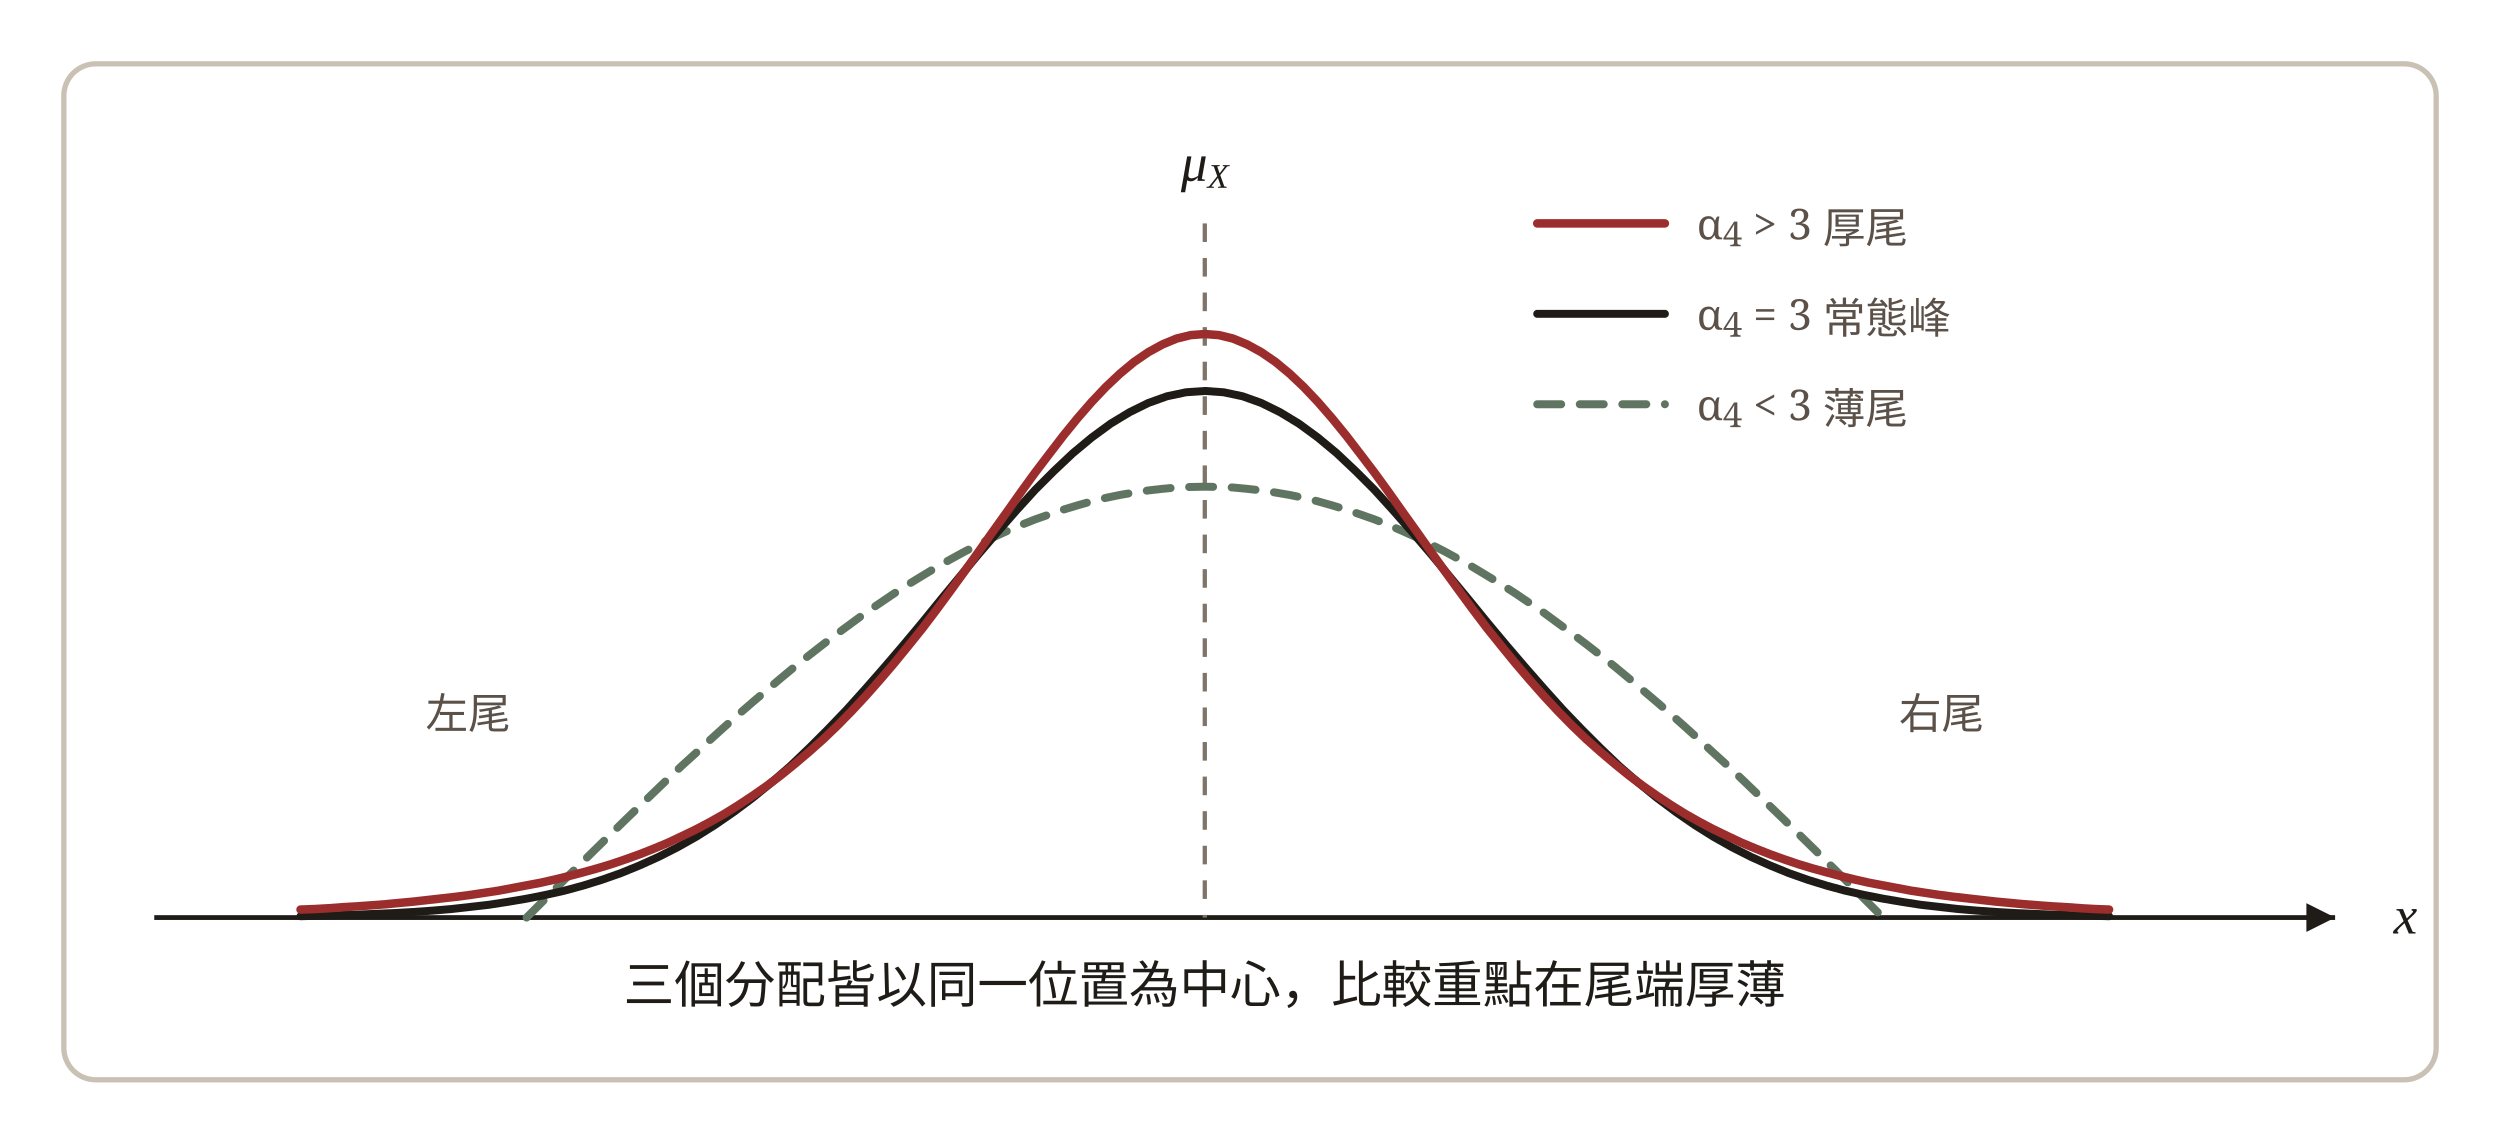
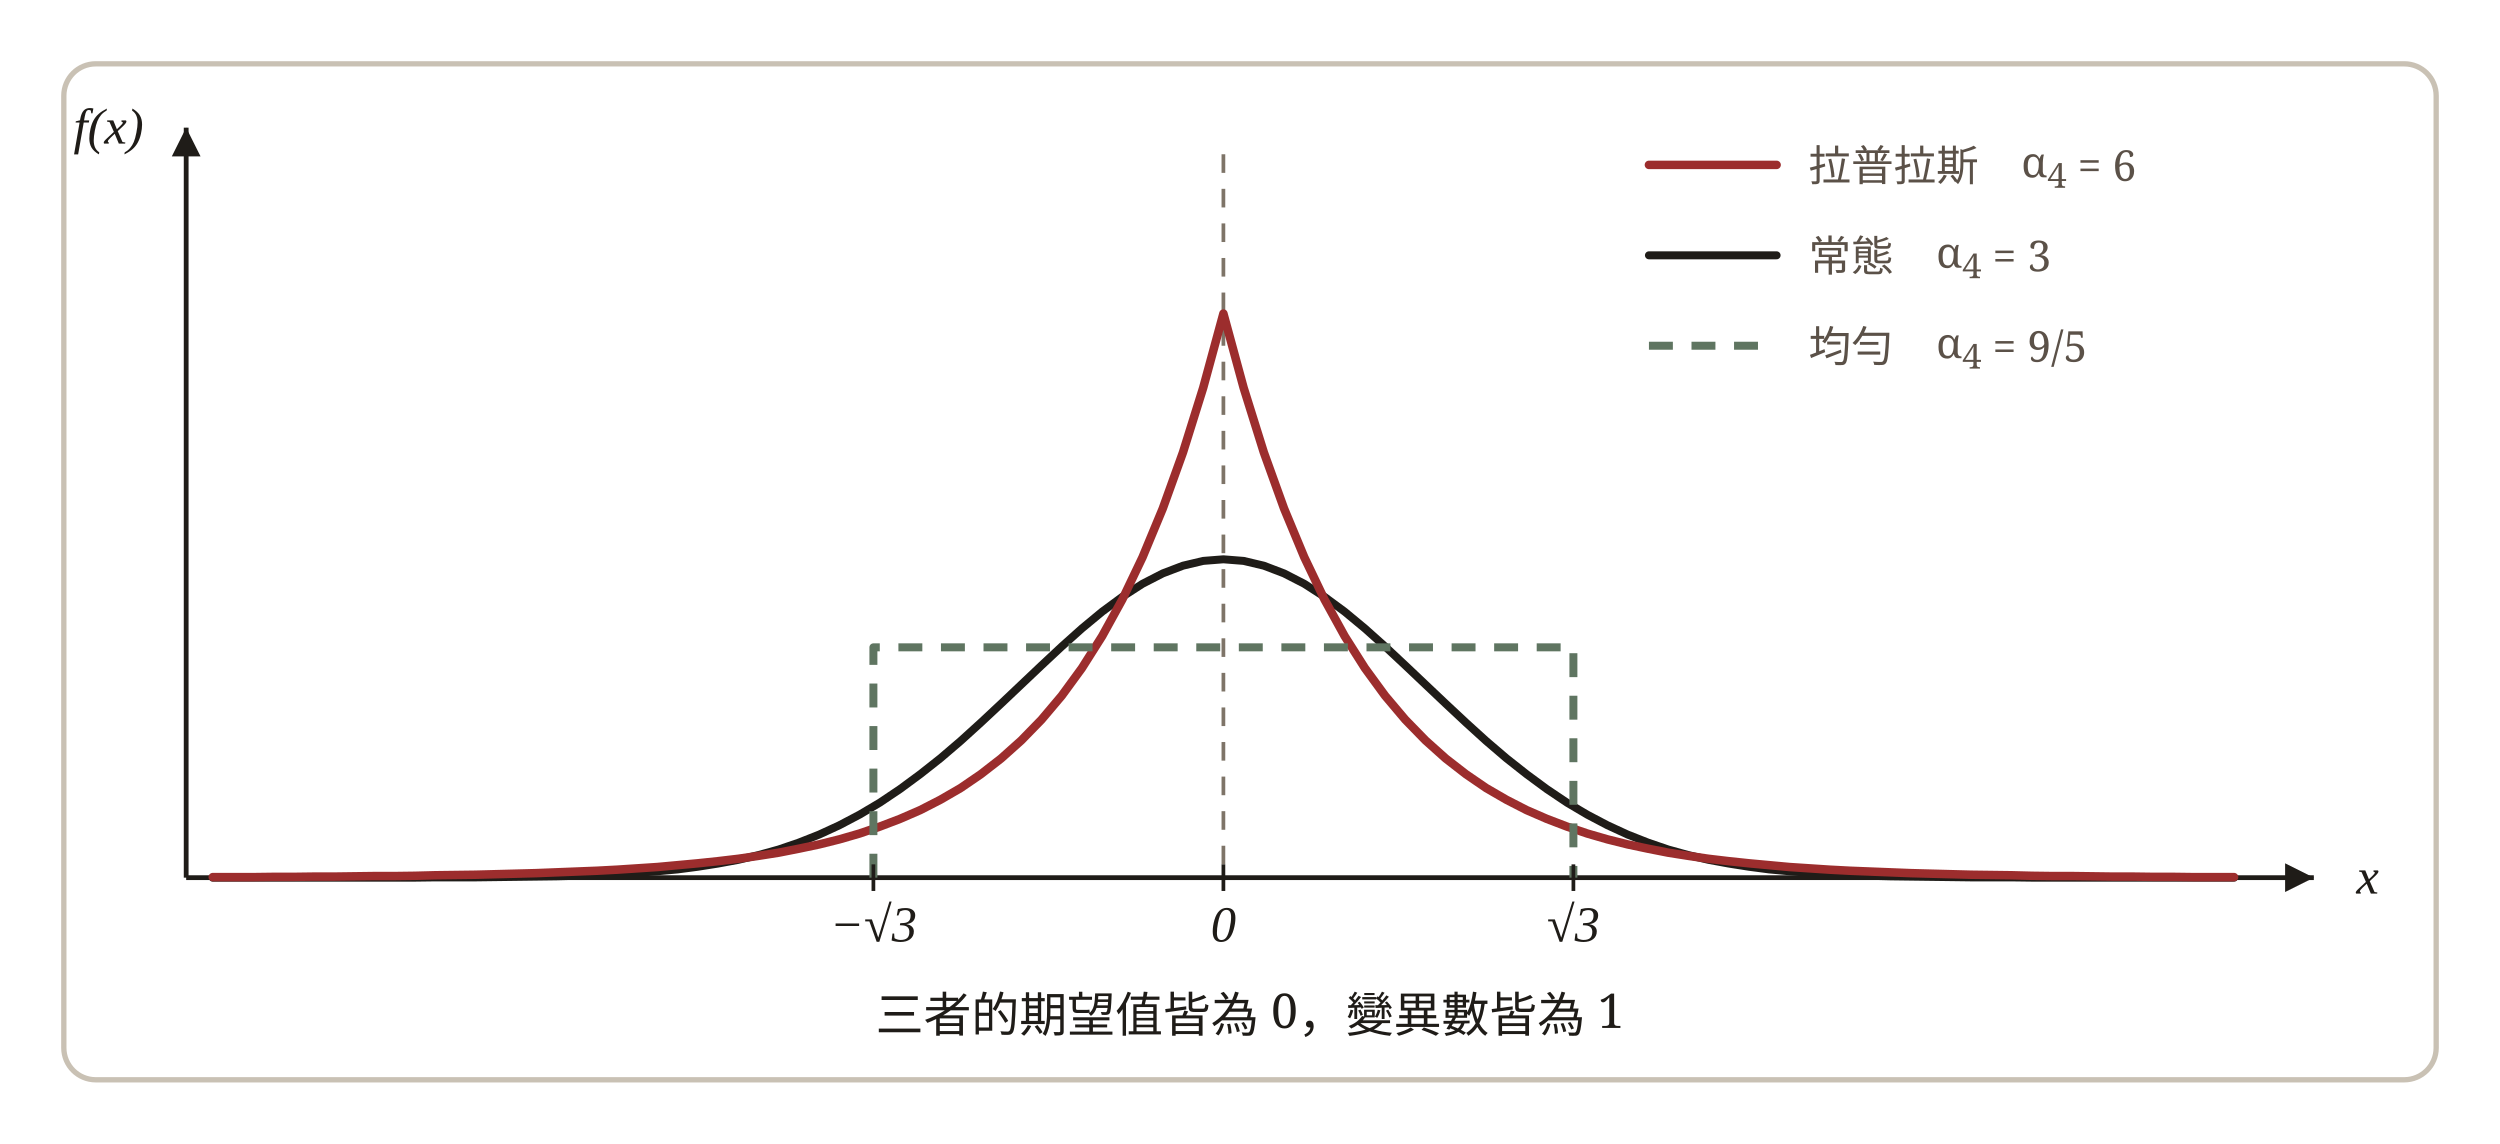
<svg xmlns="http://www.w3.org/2000/svg" width="940" height="430" viewBox="0 0 940 430" role="img" aria-labelledby="title desc">
  <defs>
    <marker id="axis-arrow" markerWidth="8" markerHeight="8" refX="7" refY="4" orient="auto">
      <path d="M 1 1 L 7 4 L 1 7 Z" fill="#1f1c18" />
    </marker>
    <style>
      .frame { fill: none; stroke: #c9c1b4; stroke-width: 2; }
      .axis { stroke: #1f1c18; stroke-width: 1.8; marker-end: url(#axis-arrow); }
+       .tick { stroke: #1f1c18; stroke-width: 1.4; }
+       .guide { stroke: #7e7468; stroke-width: 1.4; stroke-dasharray: 7 6; }
      .normal { fill: none; stroke: #1f1c18; stroke-width: 3; stroke-linecap: round; stroke-linejoin: round; }
-       .thick { fill: none; stroke: #9c2d2d; stroke-width: 3.2; stroke-linecap: round; stroke-linejoin: round; }
-       .thin { fill: none; stroke: #5f7561; stroke-width: 3; stroke-dasharray: 9 7; stroke-linecap: round; stroke-linejoin: round; }
-       .guide { stroke: #7e7468; stroke-width: 1.6; stroke-dasharray: 7 6; }
-       .label { font-family: "Noto Serif TC", "Songti TC", Georgia, serif; fill: #1f1c18; font-size: 19px; }
+       .laplace { fill: none; stroke: #9c2d2d; stroke-width: 3.2; stroke-linecap: round; stroke-linejoin: round; }
+       .uniform { fill: none; stroke: #5f7561; stroke-width: 3; stroke-dasharray: 9 7; stroke-linejoin: round; }
+       .label { font-family: "Noto Serif TC", "Songti TC", Georgia, serif; fill: #1f1c18; font-size: 18px; }
      .small { font-family: "Noto Serif TC", "Songti TC", Georgia, serif; fill: #5b5148; font-size: 16px; }
-       .math { font-family: Georgia, "Times New Roman", serif; font-style: italic; fill: #1f1c18; font-size: 20px; }
+       .math { font-family: Georgia, "Times New Roman", serif; font-style: italic; fill: #1f1c18; font-size: 19px; }
      .sub { font-size: 13px; baseline-shift: sub; }
    </style>
  </defs>
  <rect class="frame" x="24" y="24" width="892" height="382" rx="12" />
-   <g transform="translate(58,42)">
-     <line class="axis" x1="0" y1="303" x2="820" y2="303" />
-     <line class="guide" x1="395" y1="42" x2="395" y2="303" />
-     <path class="thin" d="M 140.0 303.0 L 145.3 297.7 L 150.6 292.4 L 155.9 287.1 L 161.2 281.9 L 166.6 276.6 L 171.9 271.4 L 177.2 266.2 L 182.5 261.1 L 187.8 256.0 L 193.1 250.9 L 198.4 245.9 L 203.8 241.0 L 209.1 236.1 L 214.4 231.3 L 219.7 226.6 L 225.0 222.0 L 230.3 217.5 L 235.6 213.0 L 240.9 208.6 L 246.2 204.4 L 251.6 200.2 L 256.9 196.2 L 262.2 192.3 L 267.5 188.4 L 272.8 184.8 L 278.1 181.2 L 283.4 177.8 L 288.8 174.5 L 294.1 171.3 L 299.4 168.3 L 304.7 165.4 L 310.0 162.7 L 315.3 160.1 L 320.6 157.7 L 325.9 155.4 L 331.2 153.3 L 336.6 151.4 L 341.9 149.6 L 347.2 148.0 L 352.5 146.5 L 357.8 145.2 L 363.1 144.1 L 368.4 143.2 L 373.8 142.4 L 379.1 141.8 L 384.4 141.3 L 389.7 141.1 L 395.0 141.0 L 400.3 141.1 L 405.6 141.3 L 410.9 141.8 L 416.2 142.4 L 421.6 143.2 L 426.9 144.1 L 432.2 145.2 L 437.5 146.5 L 442.8 148.0 L 448.1 149.6 L 453.4 151.4 L 458.8 153.3 L 464.1 155.4 L 469.4 157.7 L 474.7 160.1 L 480.0 162.7 L 485.3 165.4 L 490.6 168.3 L 495.9 171.3 L 501.2 174.5 L 506.6 177.8 L 511.9 181.2 L 517.2 184.8 L 522.5 188.4 L 527.8 192.3 L 533.1 196.2 L 538.4 200.2 L 543.8 204.4 L 549.1 208.6 L 554.4 213.0 L 559.7 217.5 L 565.0 222.0 L 570.3 226.6 L 575.6 231.3 L 580.9 236.1 L 586.2 241.0 L 591.6 245.9 L 596.9 250.9 L 602.2 256.0 L 607.5 261.1 L 612.8 266.2 L 618.1 271.4 L 623.4 276.6 L 628.8 281.9 L 634.1 287.1 L 639.4 292.4 L 644.7 297.7 L 650.0 303.0" />
-     <path class="normal" d="M 55.0 302.5 L 62.1 302.3 L 69.2 302.1 L 76.2 301.9 L 83.3 301.6 L 90.4 301.3 L 97.5 300.9 L 104.6 300.4 L 111.7 299.8 L 118.8 299.0 L 125.8 298.2 L 132.9 297.1 L 140.0 295.9 L 147.1 294.5 L 154.2 292.9 L 161.2 291.0 L 168.3 288.8 L 175.4 286.3 L 182.5 283.4 L 189.6 280.2 L 196.7 276.6 L 203.8 272.6 L 210.8 268.2 L 217.9 263.3 L 225.0 258.0 L 232.1 252.2 L 239.2 246.0 L 246.2 239.3 L 253.3 232.2 L 260.4 224.8 L 267.5 216.9 L 274.6 208.8 L 281.7 200.5 L 288.8 192.0 L 295.8 183.4 L 302.9 174.8 L 310.0 166.3 L 317.1 158.0 L 324.2 149.9 L 331.2 142.2 L 338.3 135.1 L 345.4 128.4 L 352.5 122.5 L 359.6 117.3 L 366.7 113.0 L 373.8 109.5 L 380.8 107.0 L 387.9 105.5 L 395.0 105.0 L 402.1 105.5 L 409.2 107.0 L 416.2 109.5 L 423.3 113.0 L 430.4 117.3 L 437.5 122.5 L 444.6 128.4 L 451.7 135.1 L 458.8 142.2 L 465.8 149.9 L 472.9 158.0 L 480.0 166.3 L 487.1 174.8 L 494.2 183.4 L 501.2 192.0 L 508.3 200.5 L 515.4 208.8 L 522.5 216.9 L 529.6 224.8 L 536.7 232.2 L 543.8 239.3 L 550.8 246.0 L 557.9 252.2 L 565.0 258.0 L 572.1 263.3 L 579.2 268.2 L 586.2 272.6 L 593.3 276.6 L 600.4 280.2 L 607.5 283.4 L 614.6 286.3 L 621.7 288.8 L 628.8 291.0 L 635.8 292.9 L 642.9 294.5 L 650.0 295.9 L 657.1 297.1 L 664.2 298.2 L 671.2 299.0 L 678.3 299.8 L 685.4 300.4 L 692.5 300.9 L 699.6 301.3 L 706.7 301.6 L 713.8 301.9 L 720.8 302.1 L 727.9 302.3 L 735.0 302.5" />
-     <path class="thick" d="M 55.0 300.0 L 60.3 299.8 L 65.6 299.5 L 70.9 299.1 L 76.2 298.8 L 81.6 298.4 L 86.9 298.0 L 92.2 297.5 L 97.5 297.0 L 102.8 296.4 L 108.1 295.8 L 113.4 295.2 L 118.8 294.5 L 124.1 293.7 L 129.4 292.9 L 134.7 291.9 L 140.0 290.9 L 145.3 289.9 L 150.6 288.7 L 155.9 287.4 L 161.2 286.0 L 166.6 284.5 L 171.9 282.9 L 177.2 281.1 L 182.5 279.2 L 187.8 277.1 L 193.1 274.9 L 198.4 272.4 L 203.8 269.8 L 209.1 267.0 L 214.4 264.0 L 219.7 260.7 L 225.0 257.2 L 230.3 253.5 L 235.6 249.5 L 240.9 245.2 L 246.2 240.7 L 251.6 235.9 L 256.9 230.8 L 262.2 225.4 L 267.5 219.7 L 272.8 213.7 L 278.1 207.5 L 283.4 201.0 L 288.8 194.3 L 294.1 187.3 L 299.4 180.1 L 304.7 172.8 L 310.0 165.4 L 315.3 157.9 L 320.6 150.5 L 325.9 143.0 L 331.2 135.7 L 336.6 128.6 L 341.9 121.7 L 347.2 115.2 L 352.5 109.1 L 357.8 103.5 L 363.1 98.5 L 368.4 94.1 L 373.8 90.4 L 379.1 87.5 L 384.4 85.3 L 389.7 84.0 L 395.0 83.6 L 400.3 84.0 L 405.6 85.3 L 410.9 87.5 L 416.2 90.4 L 421.6 94.1 L 426.9 98.5 L 432.2 103.5 L 437.5 109.1 L 442.8 115.2 L 448.1 121.7 L 453.4 128.6 L 458.8 135.7 L 464.1 143.0 L 469.4 150.5 L 474.7 157.9 L 480.0 165.4 L 485.3 172.8 L 490.6 180.1 L 495.9 187.3 L 501.2 194.3 L 506.6 201.0 L 511.9 207.5 L 517.2 213.7 L 522.5 219.7 L 527.8 225.4 L 533.1 230.8 L 538.4 235.9 L 543.8 240.7 L 549.1 245.2 L 554.4 249.5 L 559.7 253.5 L 565.0 257.2 L 570.3 260.7 L 575.6 264.0 L 580.9 267.0 L 586.2 269.8 L 591.6 272.4 L 596.9 274.9 L 602.2 277.1 L 607.5 279.2 L 612.8 281.1 L 618.1 282.9 L 623.4 284.5 L 628.8 286.0 L 634.1 287.4 L 639.4 288.7 L 644.7 289.9 L 650.0 290.9 L 655.3 291.9 L 660.6 292.9 L 665.9 293.7 L 671.2 294.5 L 676.6 295.2 L 681.9 295.8 L 687.2 296.4 L 692.5 297.0 L 697.8 297.5 L 703.1 298.0 L 708.4 298.4 L 713.8 298.8 L 719.1 299.1 L 724.4 299.5 L 729.7 299.8 L 735.0 300.0" />
-     <text class="math" x="842" y="309" text-anchor="start">x</text>
-     <text class="label" x="395" y="335" text-anchor="middle">三個分配皆以同一位置為中心，比較重點在尾端厚薄</text>
-     <g transform="translate(520,42)">
-       <line class="thick" x1="0" y1="0" x2="48" y2="0" />
-       <text class="small" x="60" y="6">α<tspan class="sub">4</tspan> &gt; 3 厚尾</text>
-       <line class="normal" x1="0" y1="34" x2="48" y2="34" />
-       <text class="small" x="60" y="40">α<tspan class="sub">4</tspan> = 3 常態峰</text>
-       <line class="thin" x1="0" y1="68" x2="48" y2="68" />
-       <text class="small" x="60" y="74">α<tspan class="sub">4</tspan> &lt; 3 薄尾</text>
-     </g>
-     <text class="small" x="118" y="232" text-anchor="middle">左尾</text>
-     <text class="small" x="672" y="232" text-anchor="middle">右尾</text>
-     <text class="math" x="395" y="26" text-anchor="middle">μ<tspan class="sub">X</tspan>
-     </text>
+   <line class="axis" x1="70" y1="330" x2="870" y2="330" />
+   <line class="axis" x1="70" y1="330" x2="70" y2="48" />
+   <line class="guide" x1="460" y1="58" x2="460" y2="330" />
+   <path class="normal" d="M 80.0 330.0 L 87.6 330.0 L 95.2 330.0 L 102.8 330.0 L 110.4 330.0 L 118.0 330.0 L 125.6 330.0 L 133.2 330.0 L 140.8 330.0 L 148.4 330.0 L 156.0 330.0 L 163.6 329.9 L 171.2 329.9 L 178.8 329.9 L 186.4 329.8 L 194.0 329.7 L 201.6 329.6 L 209.2 329.5 L 216.8 329.3 L 224.4 329.0 L 232.0 328.7 L 239.6 328.2 L 247.2 327.6 L 254.8 326.9 L 262.4 325.9 L 270.0 324.7 L 277.6 323.3 L 285.2 321.5 L 292.8 319.4 L 300.4 316.8 L 308.0 313.8 L 315.6 310.3 L 323.2 306.3 L 330.8 301.8 L 338.4 296.7 L 346.0 291.1 L 353.6 285.1 L 361.2 278.6 L 368.8 271.7 L 376.4 264.6 L 384.0 257.4 L 391.6 250.2 L 399.2 243.1 L 406.8 236.3 L 414.4 230.0 L 422.0 224.4 L 429.6 219.5 L 437.2 215.6 L 444.8 212.7 L 452.4 210.9 L 460.0 210.3 L 467.6 210.9 L 475.2 212.7 L 482.8 215.6 L 490.4 219.5 L 498.0 224.4 L 505.6 230.0 L 513.2 236.3 L 520.8 243.1 L 528.4 250.2 L 536.0 257.4 L 543.6 264.6 L 551.2 271.7 L 558.8 278.6 L 566.4 285.1 L 574.0 291.1 L 581.6 296.7 L 589.2 301.8 L 596.8 306.3 L 604.4 310.3 L 612.0 313.8 L 619.6 316.8 L 627.2 319.4 L 634.8 321.5 L 642.4 323.3 L 650.0 324.7 L 657.6 325.9 L 665.2 326.9 L 672.8 327.6 L 680.4 328.2 L 688.0 328.7 L 695.6 329.0 L 703.2 329.3 L 710.8 329.5 L 718.4 329.6 L 726.0 329.7 L 733.6 329.8 L 741.2 329.9 L 748.8 329.9 L 756.4 329.9 L 764.0 330.0 L 771.6 330.0 L 779.2 330.0 L 786.8 330.0 L 794.4 330.0 L 802.0 330.0 L 809.6 330.0 L 817.2 330.0 L 824.8 330.0 L 832.4 330.0 L 840.0 330.0" />
+   <path class="laplace" d="M 80.0 329.8 L 87.6 329.8 L 95.2 329.8 L 102.8 329.7 L 110.4 329.7 L 118.0 329.6 L 125.6 329.6 L 133.2 329.5 L 140.8 329.4 L 148.4 329.4 L 156.0 329.3 L 163.6 329.1 L 171.2 329.0 L 178.8 328.9 L 186.4 328.7 L 194.0 328.5 L 201.6 328.3 L 209.2 328.0 L 216.8 327.7 L 224.4 327.4 L 232.0 327.0 L 239.6 326.5 L 247.2 326.0 L 254.8 325.3 L 262.4 324.6 L 270.0 323.8 L 277.6 322.9 L 285.2 321.8 L 292.8 320.6 L 300.4 319.1 L 308.0 317.5 L 315.6 315.6 L 323.2 313.4 L 330.8 310.8 L 338.4 307.9 L 346.0 304.6 L 353.6 300.7 L 361.2 296.3 L 368.8 291.1 L 376.4 285.2 L 384.0 278.4 L 391.6 270.6 L 399.2 261.6 L 406.8 251.2 L 414.4 239.2 L 422.0 225.4 L 429.6 209.5 L 437.2 191.2 L 444.8 170.1 L 452.4 145.8 L 460.0 117.9 L 467.6 145.8 L 475.2 170.1 L 482.8 191.2 L 490.4 209.5 L 498.0 225.4 L 505.6 239.2 L 513.2 251.2 L 520.8 261.6 L 528.4 270.6 L 536.0 278.4 L 543.6 285.2 L 551.2 291.1 L 558.8 296.3 L 566.4 300.7 L 574.0 304.6 L 581.6 307.9 L 589.2 310.8 L 596.8 313.4 L 604.4 315.6 L 612.0 317.5 L 619.6 319.1 L 627.2 320.6 L 634.8 321.8 L 642.4 322.9 L 650.0 323.8 L 657.6 324.6 L 665.2 325.3 L 672.8 326.0 L 680.4 326.5 L 688.0 327.0 L 695.6 327.4 L 703.2 327.7 L 710.8 328.0 L 718.4 328.3 L 726.0 328.5 L 733.6 328.7 L 741.2 328.9 L 748.8 329.0 L 756.4 329.1 L 764.0 329.3 L 771.6 329.4 L 779.2 329.4 L 786.8 329.5 L 794.4 329.6 L 802.0 329.6 L 809.6 329.7 L 817.2 329.7 L 824.8 329.8 L 832.4 329.8 L 840.0 329.8" />
+   <path class="uniform" d="M 328.4 330.0 L 328.4 243.4 L 591.6 243.4 L 591.6 330.0" />
+   <line class="tick" x1="328.4" y1="325" x2="328.4" y2="335" />
+   <line class="tick" x1="460" y1="325" x2="460" y2="335" />
+   <line class="tick" x1="591.6" y1="325" x2="591.6" y2="335" />
+   <text class="math" x="328.4" y="354" text-anchor="middle">−√3</text>
+   <text class="math" x="460" y="354" text-anchor="middle">0</text>
+   <text class="math" x="591.6" y="354" text-anchor="middle">√3</text>
+   <text class="math" x="886" y="336">x</text>
+   <text class="math" x="54" y="54" text-anchor="end">f(x)</text>
+   <g transform="translate(620,62)">
+     <line class="laplace" x1="0" y1="0" x2="48" y2="0" />
+     <text class="small" x="60" y="6">拉普拉斯　α<tspan class="sub">4</tspan> = 6</text>
+     <line class="normal" x1="0" y1="34" x2="48" y2="34" />
+     <text class="small" x="60" y="40">常態　α<tspan class="sub">4</tspan> = 3</text>
+     <line class="uniform" x1="0" y1="68" x2="48" y2="68" />
+     <text class="small" x="60" y="74">均勻　α<tspan class="sub">4</tspan> = 9/5</text>
  </g>
+   <text class="label" x="470" y="388" text-anchor="middle">三者的期望值皆為 0，變異數皆為 1</text>
</svg>
